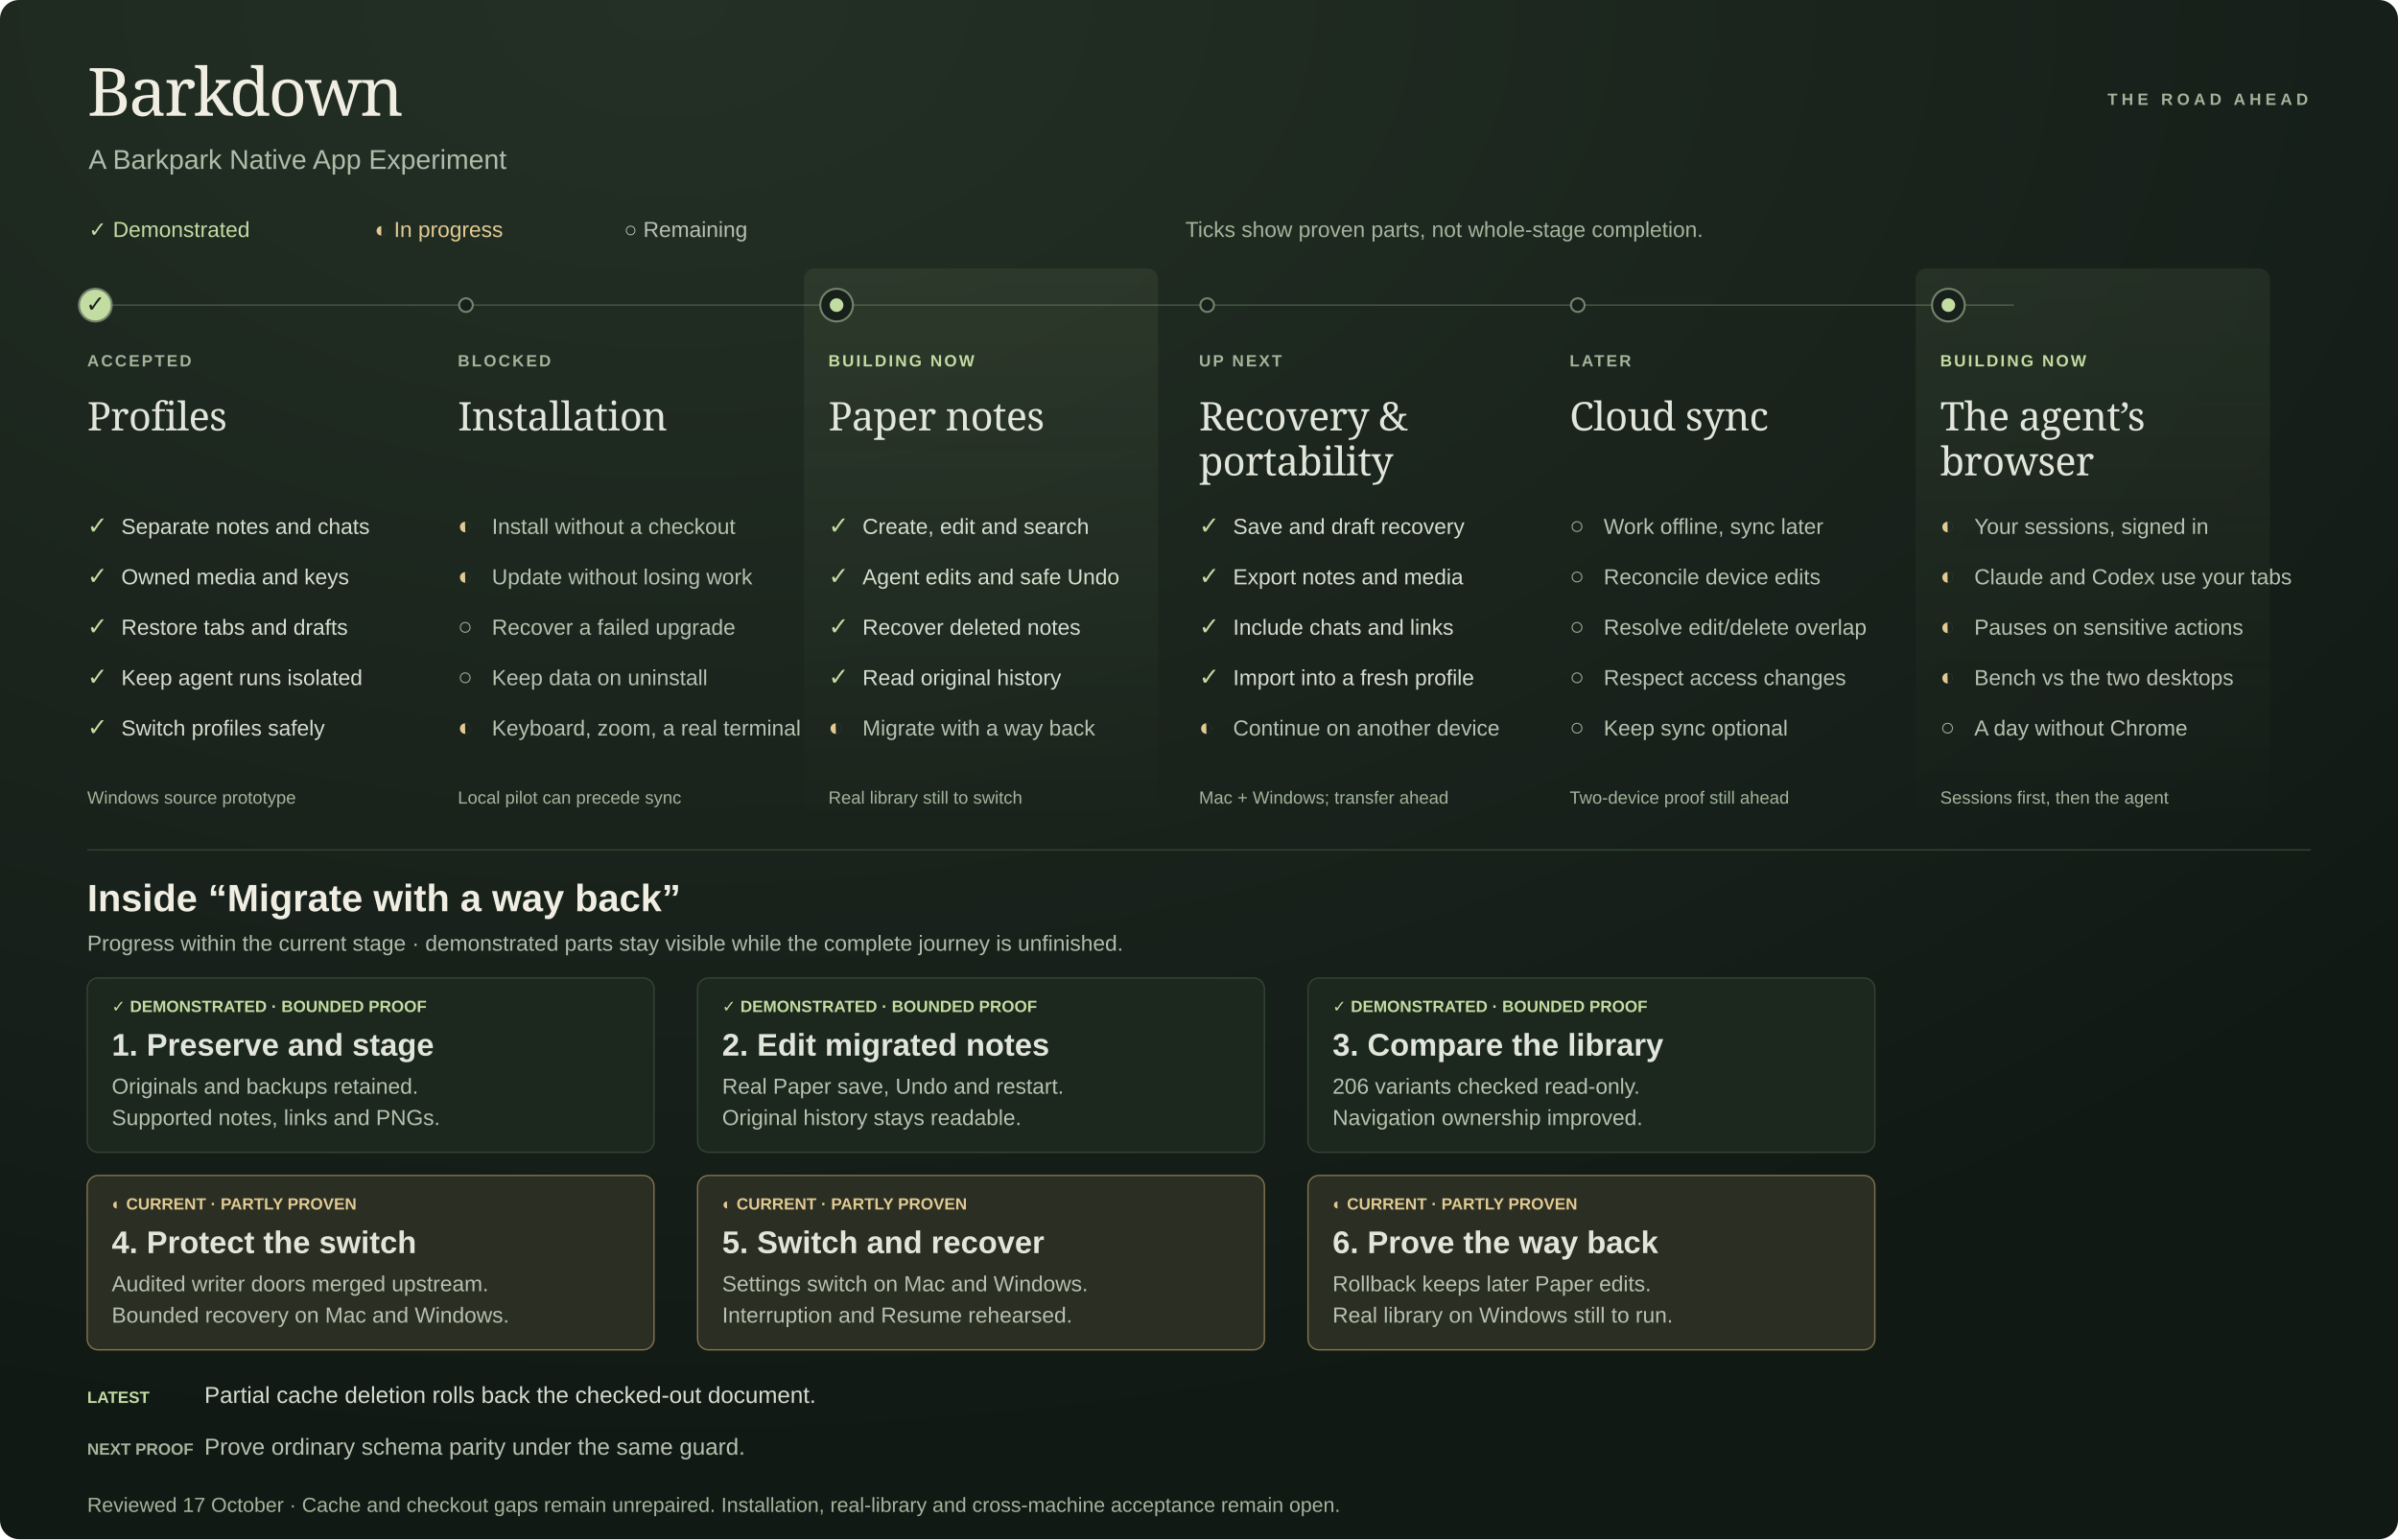
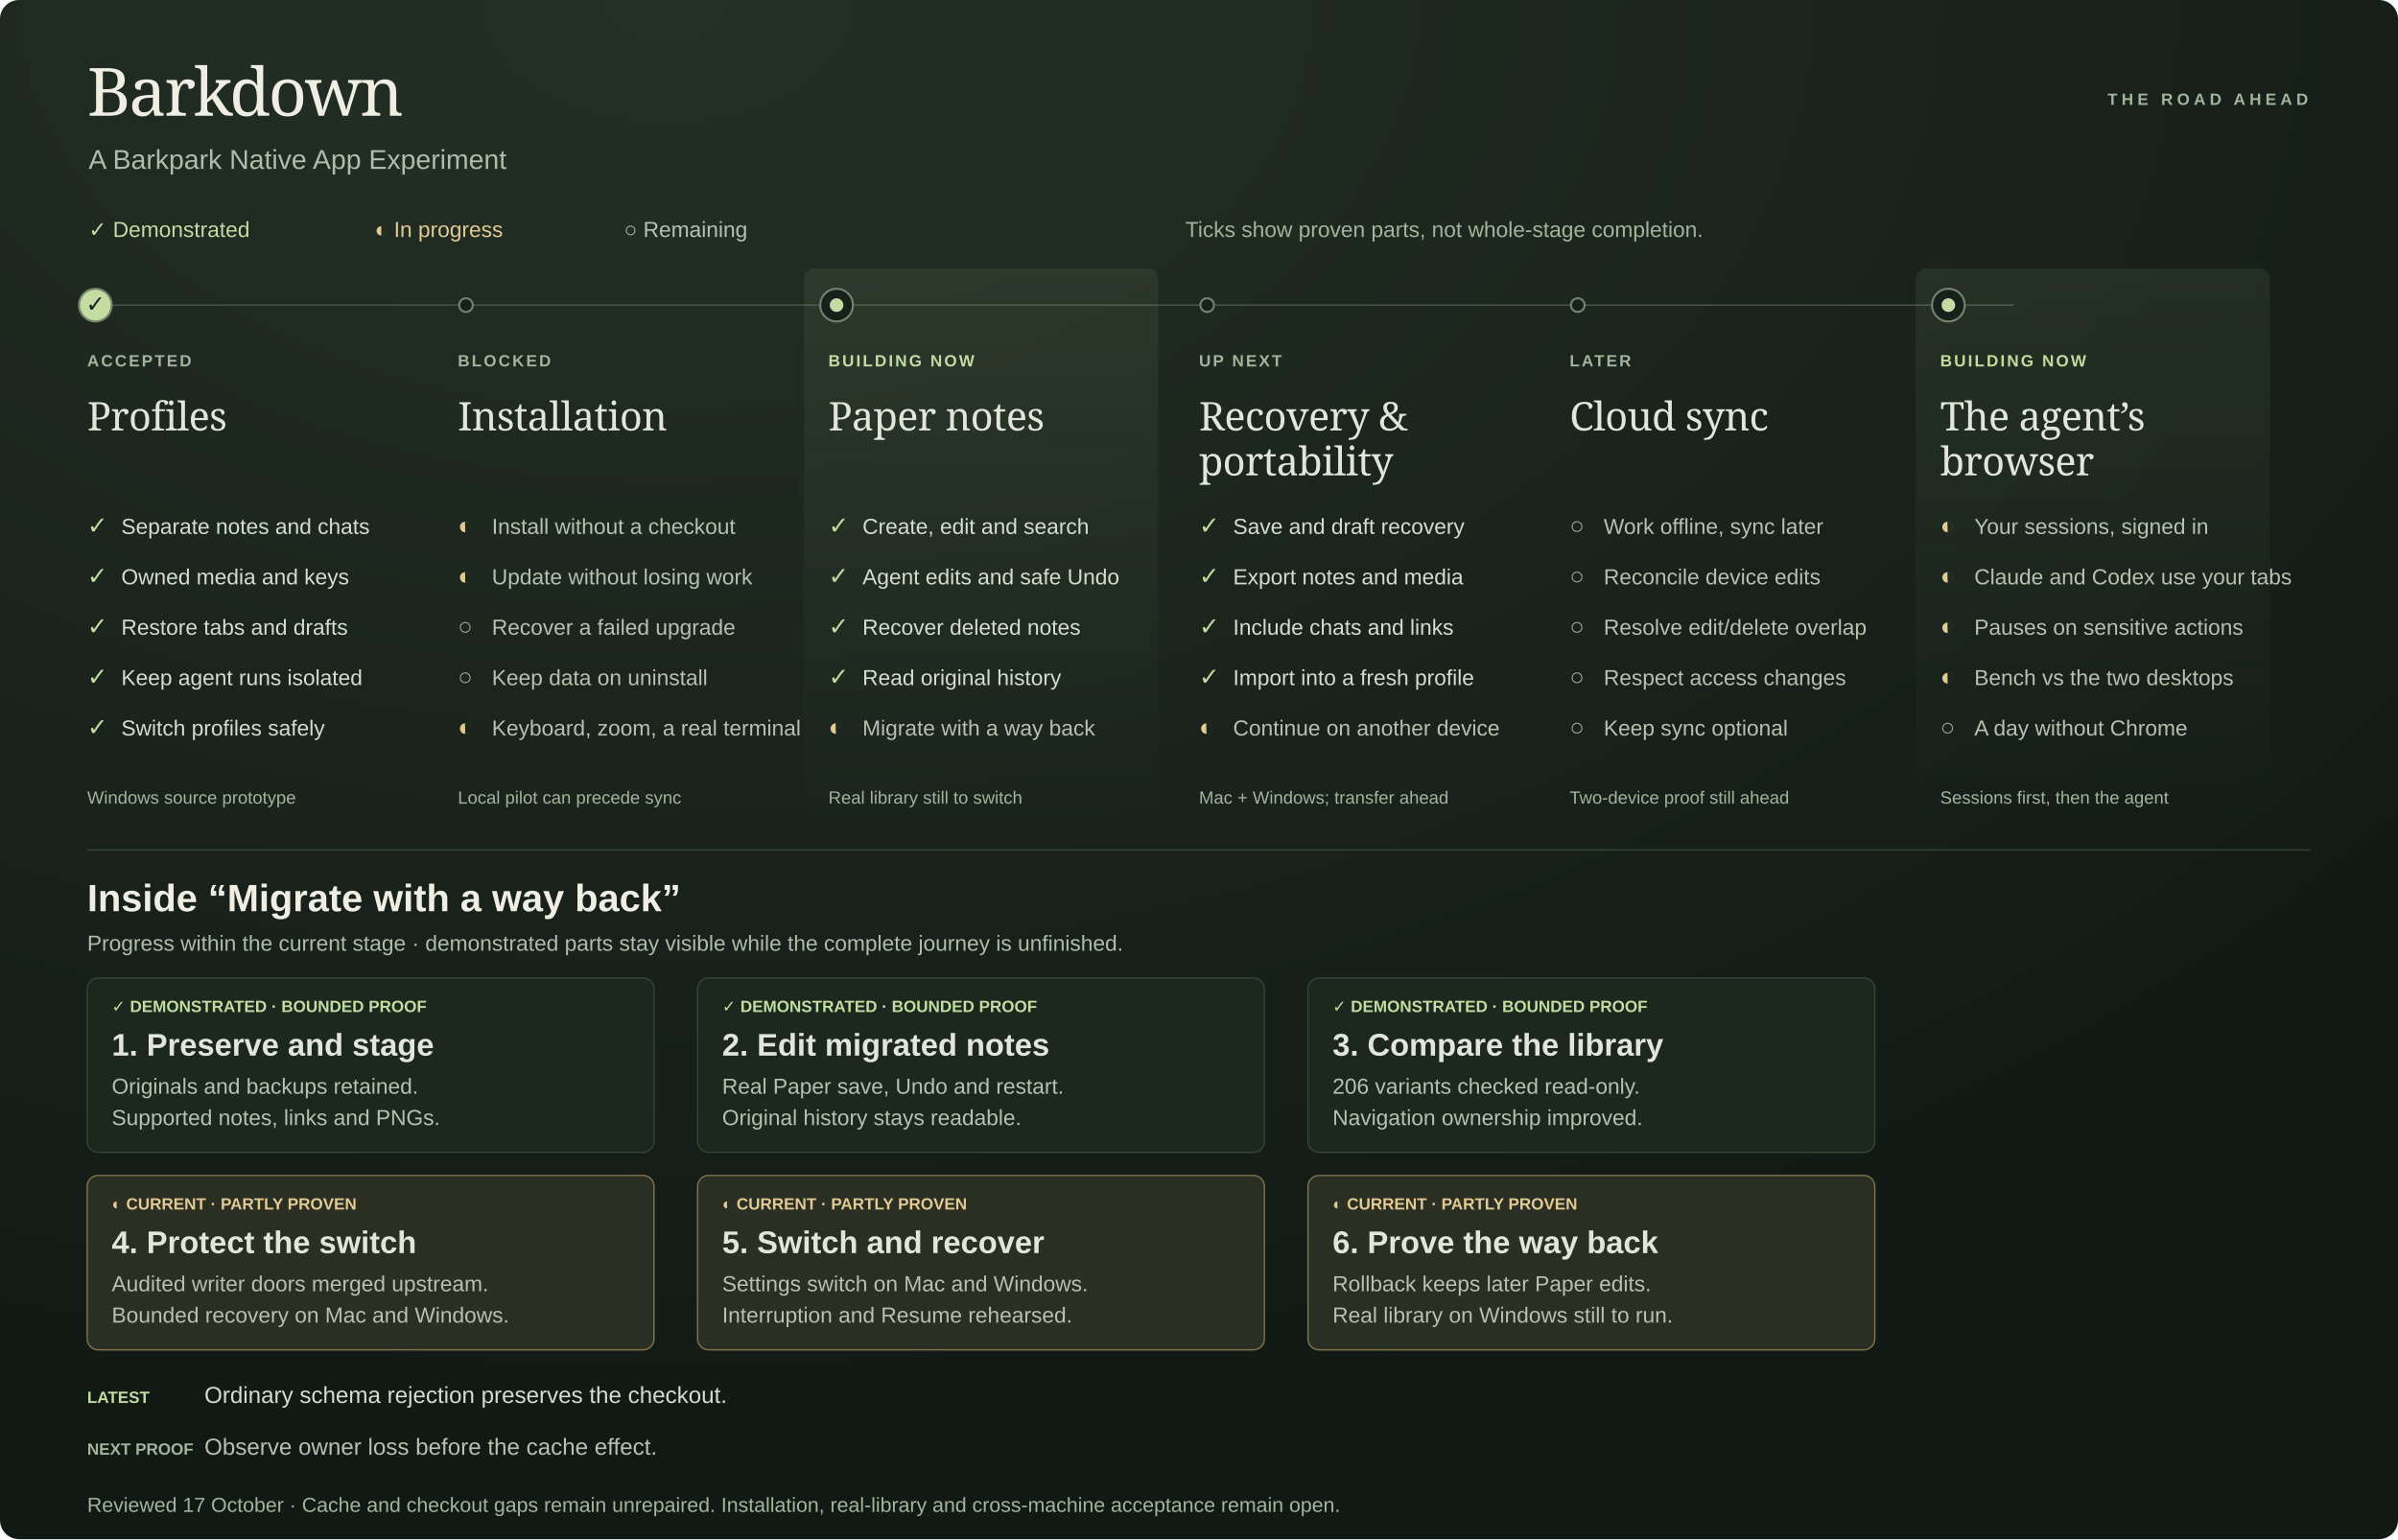
<svg xmlns="http://www.w3.org/2000/svg" width="1760" height="1130" viewBox="0 0 1760 1130" role="img" aria-labelledby="title desc">
  <defs>
    <radialGradient id="background" cx="28%" cy="0%" r="95%">
      <stop stop-color="#243025" />
      <stop offset="1" stop-color="#111915" />
    </radialGradient>
    <linearGradient id="focus" x2="0" y2="1">
      <stop stop-color="#a9c787" stop-opacity=".09" />
      <stop offset="1" stop-color="#a9c787" stop-opacity="0" />
    </linearGradient>
  </defs>
  <g font-family="Segoe UI, Arial, sans-serif">
    <rect width="1760" height="1130" rx="14" fill="url(#background)" />
    <text x="64" y="85" font-family="Georgia, serif" font-size="49" letter-spacing="-1.5" fill="#f0eee2">Barkdown</text>
    <text x="65" y="124" font-size="20" fill="#afbcaa" font-weight="400">A Barkpark Native App Experiment</text>
    <text x="1694" y="77" text-anchor="end" font-size="12" font-weight="600" letter-spacing="3" fill="#a3b49b">THE ROAD AHEAD</text>
    <text x="65" y="174" font-size="16" fill="#c2dca1" font-weight="400">✓  Demonstrated</text>
    <text x="275" y="174" font-size="16" fill="#e2ca93" font-weight="400">◐  In progress</text>
    <text x="458" y="174" font-size="16" fill="#b6c1af" font-weight="400">○  Remaining</text>
    <text x="870" y="174" font-size="16" fill="#a3b49b" font-weight="400">Ticks show proven parts, not whole-stage completion.</text>
    <path d="M70 224H1478" stroke="#475747" stroke-width="1" />
    <g data-phase="P1">
      <circle cx="70" cy="224" r="12" fill="#c2dca1" stroke="#73836c" stroke-width="1.5" />
      <text x="63" y="229" font-size="17" fill="#17201a" font-weight="600">✓</text>
      <text x="64" y="269" font-size="12" letter-spacing="1.5" font-weight="600" fill="#a3b49b">ACCEPTED</text>
      <text x="64" y="316" dy="0" font-family="Georgia, serif" font-size="29" letter-spacing="-.4" fill="#e2e6da">Profiles</text>
      <text x="64" y="392" font-size="18" fill="#c2dca1" font-weight="600">✓</text>
      <text x="89" y="392" font-size="16" fill="#d4ddce" font-weight="400">Separate notes and chats</text>
      <text x="64" y="429" font-size="18" fill="#c2dca1" font-weight="600">✓</text>
      <text x="89" y="429" font-size="16" fill="#d4ddce" font-weight="400">Owned media and keys</text>
      <text x="64" y="466" font-size="18" fill="#c2dca1" font-weight="600">✓</text>
      <text x="89" y="466" font-size="16" fill="#d4ddce" font-weight="400">Restore tabs and drafts</text>
      <text x="64" y="503" font-size="18" fill="#c2dca1" font-weight="600">✓</text>
      <text x="89" y="503" font-size="16" fill="#d4ddce" font-weight="400">Keep agent runs isolated</text>
      <text x="64" y="540" font-size="18" fill="#c2dca1" font-weight="600">✓</text>
      <text x="89" y="540" font-size="16" fill="#d4ddce" font-weight="400">Switch profiles safely</text>
      <text x="64" y="590" font-size="13" fill="#a3b49b" font-weight="400">Windows source prototype</text>
    </g>
    <g data-phase="P5">
      <circle cx="342" cy="224" r="5" fill="#17201a" stroke="#73836c" stroke-width="1.5" />
      <text x="336" y="269" font-size="12" letter-spacing="1.5" font-weight="600" fill="#a3b49b">BLOCKED</text>
      <text x="336" y="316" dy="0" font-family="Georgia, serif" font-size="29" letter-spacing="-.4" fill="#e2e6da">Installation</text>
      <text x="336" y="392" font-size="18" fill="#e2ca93" font-weight="600">◐</text>
      <text x="361" y="392" font-size="16" fill="#b6c1af" font-weight="400">Install without a checkout</text>
      <text x="336" y="429" font-size="18" fill="#e2ca93" font-weight="600">◐</text>
      <text x="361" y="429" font-size="16" fill="#b6c1af" font-weight="400">Update without losing work</text>
      <text x="336" y="466" font-size="18" fill="#9fac99" font-weight="600">○</text>
      <text x="361" y="466" font-size="16" fill="#b6c1af" font-weight="400">Recover a failed upgrade</text>
      <text x="336" y="503" font-size="18" fill="#9fac99" font-weight="600">○</text>
      <text x="361" y="503" font-size="16" fill="#b6c1af" font-weight="400">Keep data on uninstall</text>
      <text x="336" y="540" font-size="18" fill="#e2ca93" font-weight="600">◐</text>
      <text x="361" y="540" font-size="16" fill="#b6c1af" font-weight="400">Keyboard, zoom, a real terminal</text>
      <text x="336" y="590" font-size="13" fill="#a3b49b" font-weight="400">Local pilot can precede sync</text>
    </g>
    <g data-phase="P2">
      <rect x="590" y="197" width="260" height="410" rx="8" fill="url(#focus)" />
      <circle cx="614" cy="224" r="12" fill="#17201a" stroke="#73836c" stroke-width="1.5" />
      <circle cx="614" cy="224" r="5" fill="#c2dca1" />
      <text x="608" y="269" font-size="12" letter-spacing="1.5" font-weight="600" fill="#c2dca1">BUILDING NOW</text>
      <text x="608" y="316" dy="0" font-family="Georgia, serif" font-size="29" letter-spacing="-.4" fill="#e2e6da">Paper notes</text>
      <text x="608" y="392" font-size="18" fill="#c2dca1" font-weight="600">✓</text>
      <text x="633" y="392" font-size="16" fill="#d4ddce" font-weight="400">Create, edit and search</text>
      <text x="608" y="429" font-size="18" fill="#c2dca1" font-weight="600">✓</text>
      <text x="633" y="429" font-size="16" fill="#d4ddce" font-weight="400">Agent edits and safe Undo</text>
      <text x="608" y="466" font-size="18" fill="#c2dca1" font-weight="600">✓</text>
      <text x="633" y="466" font-size="16" fill="#d4ddce" font-weight="400">Recover deleted notes</text>
      <text x="608" y="503" font-size="18" fill="#c2dca1" font-weight="600">✓</text>
      <text x="633" y="503" font-size="16" fill="#d4ddce" font-weight="400">Read original history</text>
      <text x="608" y="540" font-size="18" fill="#e2ca93" font-weight="600">◐</text>
      <text x="633" y="540" font-size="16" fill="#b6c1af" font-weight="400">Migrate with a way back</text>
      <text x="608" y="590" font-size="13" fill="#a3b49b" font-weight="400">Real library still to switch</text>
    </g>
    <g data-phase="P3">
      <circle cx="886" cy="224" r="5" fill="#17201a" stroke="#73836c" stroke-width="1.5" />
      <text x="880" y="269" font-size="12" letter-spacing="1.5" font-weight="600" fill="#a3b49b">UP NEXT</text>
      <text x="880" y="316" dy="0" font-family="Georgia, serif" font-size="29" letter-spacing="-.4" fill="#e2e6da">Recovery &amp;</text>
      <text x="880" y="316" dy="33" font-family="Georgia, serif" font-size="29" letter-spacing="-.4" fill="#e2e6da">portability</text>
      <text x="880" y="392" font-size="18" fill="#c2dca1" font-weight="600">✓</text>
      <text x="905" y="392" font-size="16" fill="#d4ddce" font-weight="400">Save and draft recovery</text>
      <text x="880" y="429" font-size="18" fill="#c2dca1" font-weight="600">✓</text>
      <text x="905" y="429" font-size="16" fill="#d4ddce" font-weight="400">Export notes and media</text>
      <text x="880" y="466" font-size="18" fill="#c2dca1" font-weight="600">✓</text>
      <text x="905" y="466" font-size="16" fill="#d4ddce" font-weight="400">Include chats and links</text>
      <text x="880" y="503" font-size="18" fill="#c2dca1" font-weight="600">✓</text>
      <text x="905" y="503" font-size="16" fill="#d4ddce" font-weight="400">Import into a fresh profile</text>
      <text x="880" y="540" font-size="18" fill="#e2ca93" font-weight="600">◐</text>
      <text x="905" y="540" font-size="16" fill="#b6c1af" font-weight="400">Continue on another device</text>
      <text x="880" y="590" font-size="13" fill="#a3b49b" font-weight="400">Mac + Windows; transfer ahead</text>
    </g>
    <g data-phase="P4">
      <circle cx="1158" cy="224" r="5" fill="#17201a" stroke="#73836c" stroke-width="1.5" />
      <text x="1152" y="269" font-size="12" letter-spacing="1.5" font-weight="600" fill="#a3b49b">LATER</text>
      <text x="1152" y="316" dy="0" font-family="Georgia, serif" font-size="29" letter-spacing="-.4" fill="#e2e6da">Cloud sync</text>
      <text x="1152" y="392" font-size="18" fill="#9fac99" font-weight="600">○</text>
      <text x="1177" y="392" font-size="16" fill="#b6c1af" font-weight="400">Work offline, sync later</text>
      <text x="1152" y="429" font-size="18" fill="#9fac99" font-weight="600">○</text>
      <text x="1177" y="429" font-size="16" fill="#b6c1af" font-weight="400">Reconcile device edits</text>
      <text x="1152" y="466" font-size="18" fill="#9fac99" font-weight="600">○</text>
      <text x="1177" y="466" font-size="16" fill="#b6c1af" font-weight="400">Resolve edit/delete overlap</text>
      <text x="1152" y="503" font-size="18" fill="#9fac99" font-weight="600">○</text>
      <text x="1177" y="503" font-size="16" fill="#b6c1af" font-weight="400">Respect access changes</text>
      <text x="1152" y="540" font-size="18" fill="#9fac99" font-weight="600">○</text>
      <text x="1177" y="540" font-size="16" fill="#b6c1af" font-weight="400">Keep sync optional</text>
      <text x="1152" y="590" font-size="13" fill="#a3b49b" font-weight="400">Two-device proof still ahead</text>
    </g>
    <g data-phase="P6">
      <rect x="1406" y="197" width="260" height="410" rx="8" fill="url(#focus)" />
      <circle cx="1430" cy="224" r="12" fill="#17201a" stroke="#73836c" stroke-width="1.5" />
      <circle cx="1430" cy="224" r="5" fill="#c2dca1" />
      <text x="1424" y="269" font-size="12" letter-spacing="1.5" font-weight="600" fill="#c2dca1">BUILDING NOW</text>
      <text x="1424" y="316" dy="0" font-family="Georgia, serif" font-size="29" letter-spacing="-.4" fill="#e2e6da">The agent’s</text>
      <text x="1424" y="316" dy="33" font-family="Georgia, serif" font-size="29" letter-spacing="-.4" fill="#e2e6da">browser</text>
      <text x="1424" y="392" font-size="18" fill="#e2ca93" font-weight="600">◐</text>
      <text x="1449" y="392" font-size="16" fill="#b6c1af" font-weight="400">Your sessions, signed in</text>
      <text x="1424" y="429" font-size="18" fill="#e2ca93" font-weight="600">◐</text>
      <text x="1449" y="429" font-size="16" fill="#b6c1af" font-weight="400">Claude and Codex use your tabs</text>
      <text x="1424" y="466" font-size="18" fill="#e2ca93" font-weight="600">◐</text>
      <text x="1449" y="466" font-size="16" fill="#b6c1af" font-weight="400">Pauses on sensitive actions</text>
      <text x="1424" y="503" font-size="18" fill="#e2ca93" font-weight="600">◐</text>
      <text x="1449" y="503" font-size="16" fill="#b6c1af" font-weight="400">Bench vs the two desktops</text>
      <text x="1424" y="540" font-size="18" fill="#9fac99" font-weight="600">○</text>
      <text x="1449" y="540" font-size="16" fill="#b6c1af" font-weight="400">A day without Chrome</text>
      <text x="1424" y="590" font-size="13" fill="#a3b49b" font-weight="400">Sessions first, then the agent</text>
    </g>
    <path d="M64 624H1696" stroke="#344435" />
    <text x="64" y="669" font-size="28" fill="#f0eee2" font-weight="600">Inside “Migrate with a way back”</text>
    <text x="64" y="698" font-size="16" fill="#afbcaa" font-weight="400">Progress within the current stage · demonstrated parts stay visible while the complete journey is unfinished.</text>
    <g data-migration-step="1">
      <rect x="64" y="718" width="416" height="128" rx="8" fill="#1c271e" stroke="#344435" />
      <text x="82" y="743" font-size="12" fill="#c2dca1" font-weight="600">✓  DEMONSTRATED · BOUNDED PROOF</text>
      <text x="82" y="775" font-size="23" fill="#e2e6da" font-weight="600">1. Preserve and stage</text>
      <text x="82" y="803" font-size="16" fill="#b6c1af" font-weight="400">Originals and backups retained.</text>
      <text x="82" y="826" font-size="16" fill="#b6c1af" font-weight="400">Supported notes, links and PNGs.</text>
    </g>
    <g data-migration-step="2">
      <rect x="512" y="718" width="416" height="128" rx="8" fill="#1c271e" stroke="#344435" />
      <text x="530" y="743" font-size="12" fill="#c2dca1" font-weight="600">✓  DEMONSTRATED · BOUNDED PROOF</text>
      <text x="530" y="775" font-size="23" fill="#e2e6da" font-weight="600">2. Edit migrated notes</text>
      <text x="530" y="803" font-size="16" fill="#b6c1af" font-weight="400">Real Paper save, Undo and restart.</text>
      <text x="530" y="826" font-size="16" fill="#b6c1af" font-weight="400">Original history stays readable.</text>
    </g>
    <g data-migration-step="3">
      <rect x="960" y="718" width="416" height="128" rx="8" fill="#1c271e" stroke="#344435" />
      <text x="978" y="743" font-size="12" fill="#c2dca1" font-weight="600">✓  DEMONSTRATED · BOUNDED PROOF</text>
      <text x="978" y="775" font-size="23" fill="#e2e6da" font-weight="600">3. Compare the library</text>
      <text x="978" y="803" font-size="16" fill="#b6c1af" font-weight="400">206 variants checked read-only.</text>
      <text x="978" y="826" font-size="16" fill="#b6c1af" font-weight="400">Navigation ownership improved.</text>
    </g>
    <g data-migration-step="4">
      <rect x="64" y="863" width="416" height="128" rx="8" fill="#2b2e22" stroke="#82734e" />
      <text x="82" y="888" font-size="12" fill="#e2ca93" font-weight="600">◐  CURRENT · PARTLY PROVEN</text>
      <text x="82" y="920" font-size="23" fill="#e2e6da" font-weight="600">4. Protect the switch</text>
      <text x="82" y="948" font-size="16" fill="#b6c1af" font-weight="400">Audited writer doors merged upstream.</text>
      <text x="82" y="971" font-size="16" fill="#b6c1af" font-weight="400">Bounded recovery on Mac and Windows.</text>
    </g>
    <g data-migration-step="5">
      <rect x="512" y="863" width="416" height="128" rx="8" fill="#2b2e22" stroke="#82734e" />
      <text x="530" y="888" font-size="12" fill="#e2ca93" font-weight="600">◐  CURRENT · PARTLY PROVEN</text>
      <text x="530" y="920" font-size="23" fill="#e2e6da" font-weight="600">5. Switch and recover</text>
      <text x="530" y="948" font-size="16" fill="#b6c1af" font-weight="400">Settings switch on Mac and Windows.</text>
      <text x="530" y="971" font-size="16" fill="#b6c1af" font-weight="400">Interruption and Resume rehearsed.</text>
    </g>
    <g data-migration-step="6">
      <rect x="960" y="863" width="416" height="128" rx="8" fill="#2b2e22" stroke="#82734e" />
      <text x="978" y="888" font-size="12" fill="#e2ca93" font-weight="600">◐  CURRENT · PARTLY PROVEN</text>
      <text x="978" y="920" font-size="23" fill="#e2e6da" font-weight="600">6. Prove the way back</text>
      <text x="978" y="948" font-size="16" fill="#b6c1af" font-weight="400">Rollback keeps later Paper edits.</text>
      <text x="978" y="971" font-size="16" fill="#b6c1af" font-weight="400">Real library on Windows still to run.</text>
    </g>
    <text x="64" y="1030" font-size="12" fill="#c2dca1" font-weight="600">LATEST</text>
-     <text x="150" y="1030" font-size="17" fill="#d4ddce" font-weight="400">Partial cache deletion rolls back the checked-out document.</text>
+     <text x="150" y="1030" font-size="17" fill="#d4ddce" font-weight="400">Ordinary schema rejection preserves the checkout.</text>
    <text x="64" y="1068" font-size="12" fill="#a3b49b" font-weight="600">NEXT PROOF</text>
-     <text x="150" y="1068" font-size="17" fill="#b6c1af" font-weight="400">Prove ordinary schema parity under the same guard.</text>
+     <text x="150" y="1068" font-size="17" fill="#b6c1af" font-weight="400">Observe owner loss before the cache effect.</text>
    <text x="64" y="1110" font-size="15" fill="#a3b49b" font-weight="400">Reviewed 17 October · Cache and checkout gaps remain unrepaired. Installation, real-library and cross-machine acceptance remain open.</text>
  </g>
</svg>
